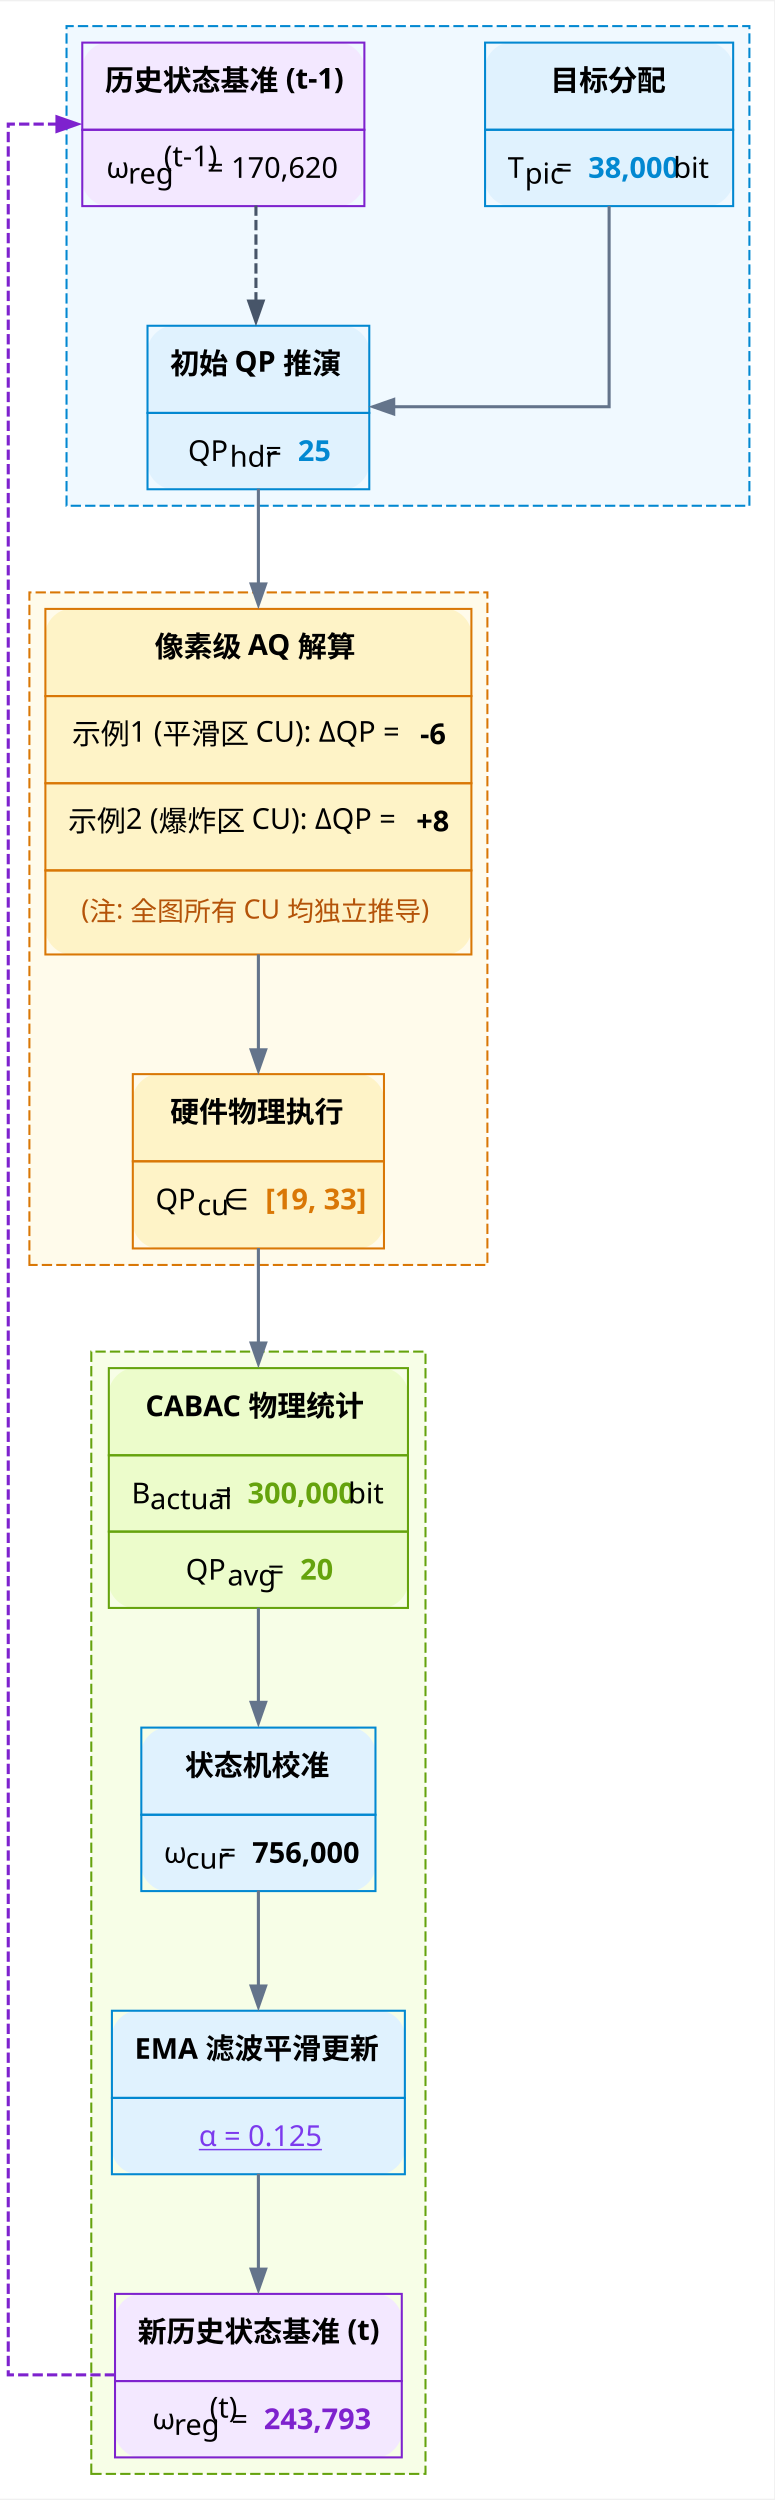
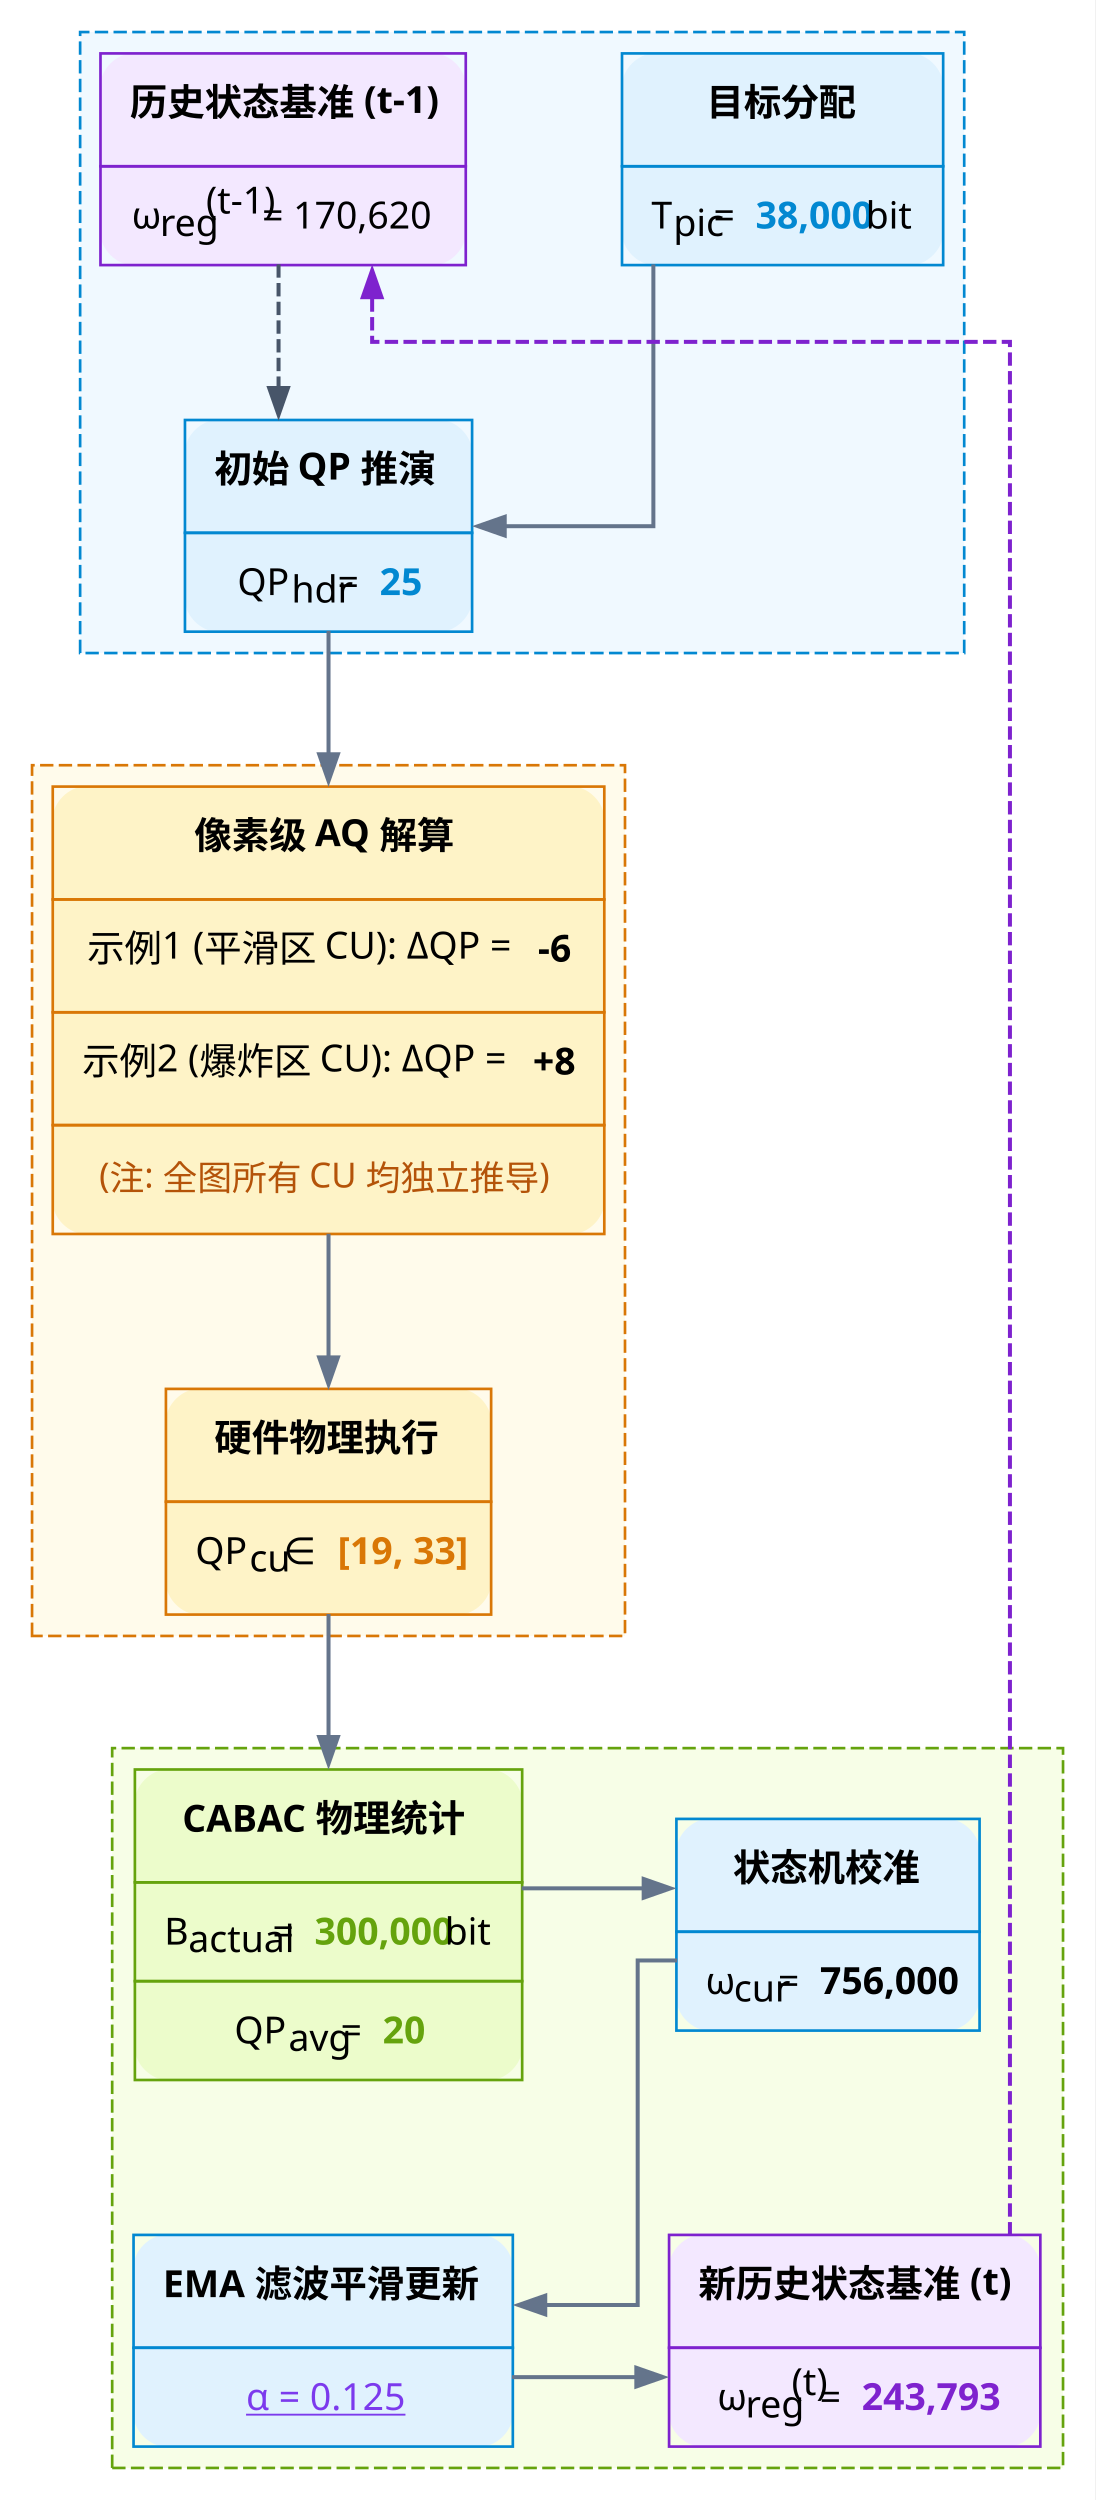
- <svg xmlns="http://www.w3.org/2000/svg" xmlns:xlink="http://www.w3.org/1999/xlink" width="375pt" height="1211pt" viewBox="0.00 0.00 375.25 1210.50">
-   <g id="graph0" class="graph" transform="scale(1 1) rotate(0) translate(4 1206.5)">
-     <polygon fill="white" stroke="none" points="-4,4 -4,-1206.5 371.25,-1206.5 371.25,4 -4,4" />
+ <svg xmlns="http://www.w3.org/2000/svg" xmlns:xlink="http://www.w3.org/1999/xlink" width="410pt" height="936pt" viewBox="0.00 0.00 410.00 936.00">
+   <g id="graph0" class="graph" transform="scale(1 1) rotate(0) translate(4 932)">
+     <polygon fill="white" stroke="none" points="-4,4 -4,-932 406,-932 406,4 -4,4" />
    <g id="clust1" class="cluster">
-       <polygon fill="#f0f9ff" stroke="#0288d1" stroke-dasharray="5,2" points="28.25,-962 28.25,-1194.5 359.25,-1194.5 359.25,-962 28.25,-962" />
-     </g>
-     <g id="clust2" class="cluster">
-       <polygon fill="#fffbeb" stroke="#d97706" stroke-dasharray="5,2" points="10.25,-594 10.25,-920 232.25,-920 232.25,-594 10.25,-594" />
+       <polygon fill="#f0f9ff" stroke="#0288d1" stroke-dasharray="5,2" points="26,-687.5 26,-920 357,-920 357,-687.5 26,-687.5" />
    </g>
    <g id="clust3" class="cluster">
-       <polygon fill="#f7fee7" stroke="#65a30d" stroke-dasharray="5,2" points="40.25,-8 40.25,-552 202.25,-552 202.25,-8 40.25,-8" />
+       <polygon fill="#fffbeb" stroke="#d97706" stroke-dasharray="5,2" points="8,-319.5 8,-645.5 230,-645.5 230,-319.5 8,-319.5" />
+     </g>
+     <g id="clust4" class="cluster">
+       <polygon fill="#f7fee7" stroke="#65a30d" stroke-dasharray="5,2" points="38,-8 38,-277.5 394,-277.5 394,-8 38,-8" />
    </g>
    <g id="node1" class="node">
      <g id="a_node1">
        <a xlink:href="#section-6" xlink:title="&lt;TABLE&gt;" target="_parent">
-           <path fill="#f3e8ff" stroke="none" d="M47.88,-1107.25C47.88,-1107.25 160.62,-1107.25 160.62,-1107.25 166.62,-1107.25 172.62,-1113.25 172.62,-1119.25 172.62,-1119.25 172.62,-1174.5 172.62,-1174.5 172.62,-1180.5 166.62,-1186.5 160.62,-1186.5 160.62,-1186.5 47.87,-1186.5 47.87,-1186.5 41.87,-1186.5 35.88,-1180.5 35.88,-1174.5 35.88,-1174.5 35.88,-1119.25 35.88,-1119.25 35.88,-1113.25 41.88,-1107.25 47.88,-1107.25" />
-           <polygon fill="none" stroke="#7e22ce" points="35.88,-1144.25 35.88,-1186.5 172.62,-1186.5 172.62,-1144.25 35.88,-1144.25" />
-           <text text-anchor="start" x="46.88" y="-1163.2" font-family="sans-serif" font-weight="bold" font-size="14.00">历史状态基准 (t-1)</text>
-           <polygon fill="none" stroke="#7e22ce" points="35.88,-1107.25 35.88,-1144.25 172.62,-1144.25 172.62,-1107.25 35.88,-1107.25" />
-           <text text-anchor="start" x="47.62" y="-1120.95" font-family="sans-serif" font-size="14.00">ω</text>
-           <text text-anchor="start" x="58.12" y="-1120.95" font-family="sans-serif" baseline-shift="sub" font-size="14.00">reg</text>
-           <text text-anchor="start" x="75.38" y="-1120.95" font-family="sans-serif" baseline-shift="super" font-size="14.00">(t-1)</text>
-           <text text-anchor="start" x="96.38" y="-1120.95" font-family="sans-serif" font-size="14.00"> = 170,620</text>
+           <path fill="#f3e8ff" stroke="none" d="M45.62,-832.75C45.62,-832.75 158.38,-832.75 158.38,-832.75 164.38,-832.75 170.38,-838.75 170.38,-844.75 170.38,-844.75 170.38,-900 170.38,-900 170.38,-906 164.38,-912 158.38,-912 158.38,-912 45.62,-912 45.62,-912 39.62,-912 33.62,-906 33.62,-900 33.62,-900 33.62,-844.75 33.62,-844.75 33.62,-838.75 39.62,-832.75 45.62,-832.75" />
+           <polygon fill="none" stroke="#7e22ce" points="33.62,-869.75 33.62,-912 170.38,-912 170.38,-869.75 33.62,-869.75" />
+           <text text-anchor="start" x="44.62" y="-888.7" font-family="sans-serif" font-weight="bold" font-size="14.00">历史状态基准 (t-1)</text>
+           <polygon fill="none" stroke="#7e22ce" points="33.62,-832.75 33.62,-869.75 170.38,-869.75 170.38,-832.75 33.62,-832.75" />
+           <text text-anchor="start" x="45.38" y="-846.45" font-family="sans-serif" font-size="14.00">ω</text>
+           <text text-anchor="start" x="55.88" y="-846.45" font-family="sans-serif" baseline-shift="sub" font-size="14.00">reg</text>
+           <text text-anchor="start" x="73.12" y="-846.45" font-family="sans-serif" baseline-shift="super" font-size="14.00">(t-1)</text>
+           <text text-anchor="start" x="94.12" y="-846.45" font-family="sans-serif" font-size="14.00"> = 170,620</text>
        </a>
      </g>
    </g>
    <g id="node3" class="node">
      <g id="a_node3">
        <a xlink:href="#section-5" xlink:title="&lt;TABLE&gt;" target="_parent">
-           <path fill="#e0f2fe" stroke="none" d="M79.5,-970C79.5,-970 163,-970 163,-970 169,-970 175,-976 175,-982 175,-982 175,-1037.25 175,-1037.25 175,-1043.25 169,-1049.25 163,-1049.25 163,-1049.25 79.5,-1049.25 79.5,-1049.25 73.5,-1049.25 67.5,-1043.25 67.5,-1037.25 67.5,-1037.25 67.5,-982 67.5,-982 67.5,-976 73.5,-970 79.5,-970" />
-           <polygon fill="none" stroke="#0288d1" points="67.5,-1007 67.5,-1049.25 175,-1049.25 175,-1007 67.5,-1007" />
-           <text text-anchor="start" x="78.5" y="-1025.95" font-family="sans-serif" font-weight="bold" font-size="14.00">初始 QP 推演</text>
-           <polygon fill="none" stroke="#0288d1" points="67.5,-970 67.5,-1007 175,-1007 175,-970 67.5,-970" />
-           <text text-anchor="start" x="87.12" y="-983.7" font-family="sans-serif" font-size="14.00">QP</text>
-           <text text-anchor="start" x="107.38" y="-983.7" font-family="sans-serif" baseline-shift="sub" font-size="14.00">hdr</text>
-           <text text-anchor="start" x="124.62" y="-983.7" font-family="sans-serif" font-size="14.00"> = </text>
-           <text text-anchor="start" x="140.38" y="-983.7" font-family="sans-serif" font-weight="bold" font-size="14.00" fill="#0288d1">25</text>
+           <path fill="#e0f2fe" stroke="none" d="M77.25,-695.5C77.25,-695.5 160.75,-695.5 160.75,-695.5 166.75,-695.5 172.75,-701.5 172.75,-707.5 172.75,-707.5 172.75,-762.75 172.75,-762.75 172.75,-768.75 166.75,-774.75 160.75,-774.75 160.75,-774.75 77.25,-774.75 77.25,-774.75 71.25,-774.75 65.25,-768.75 65.25,-762.75 65.25,-762.75 65.25,-707.5 65.25,-707.5 65.25,-701.5 71.25,-695.5 77.25,-695.5" />
+           <polygon fill="none" stroke="#0288d1" points="65.25,-732.5 65.25,-774.75 172.75,-774.75 172.75,-732.5 65.25,-732.5" />
+           <text text-anchor="start" x="76.25" y="-751.45" font-family="sans-serif" font-weight="bold" font-size="14.00">初始 QP 推演</text>
+           <polygon fill="none" stroke="#0288d1" points="65.25,-695.5 65.25,-732.5 172.75,-732.5 172.75,-695.5 65.25,-695.5" />
+           <text text-anchor="start" x="84.88" y="-709.2" font-family="sans-serif" font-size="14.00">QP</text>
+           <text text-anchor="start" x="105.12" y="-709.2" font-family="sans-serif" baseline-shift="sub" font-size="14.00">hdr</text>
+           <text text-anchor="start" x="122.38" y="-709.2" font-family="sans-serif" font-size="14.00"> = </text>
+           <text text-anchor="start" x="138.12" y="-709.2" font-family="sans-serif" font-weight="bold" font-size="14.00" fill="#0288d1">25</text>
        </a>
      </g>
    </g>
    <g id="edge2" class="edge">
-       <path fill="none" stroke="#475569" stroke-width="1.5" stroke-dasharray="5,2" d="M120.06,-1107.54C120.06,-1107.54 120.06,-1061.23 120.06,-1061.23" />
-       <polygon fill="#475569" stroke="#475569" stroke-width="1.5" points="123.56,-1061.23 120.06,-1051.23 116.56,-1061.23 123.56,-1061.23" />
+       <path fill="none" stroke="#475569" stroke-width="1.5" stroke-dasharray="5,2" d="M100.29,-833.04C100.29,-833.04 100.29,-786.73 100.29,-786.73" />
+       <polygon fill="#475569" stroke="#475569" stroke-width="1.5" points="103.79,-786.73 100.29,-776.73 96.79,-786.73 103.79,-786.73" />
    </g>
    <g id="node2" class="node">
      <g id="a_node2">
        <a xlink:href="#section-2" xlink:title="&lt;TABLE&gt;" target="_parent">
-           <path fill="#e0f2fe" stroke="none" d="M243.12,-1107.25C243.12,-1107.25 339.38,-1107.25 339.38,-1107.25 345.38,-1107.25 351.38,-1113.25 351.38,-1119.25 351.38,-1119.25 351.38,-1174.5 351.38,-1174.5 351.38,-1180.5 345.38,-1186.5 339.38,-1186.5 339.38,-1186.5 243.12,-1186.5 243.12,-1186.5 237.12,-1186.5 231.12,-1180.5 231.12,-1174.5 231.12,-1174.5 231.12,-1119.25 231.12,-1119.25 231.12,-1113.25 237.12,-1107.25 243.12,-1107.25" />
-           <polygon fill="none" stroke="#0288d1" points="231.12,-1144.25 231.12,-1186.5 351.38,-1186.5 351.38,-1144.25 231.12,-1144.25" />
-           <text text-anchor="start" x="262.75" y="-1163.2" font-family="sans-serif" font-weight="bold" font-size="14.00">目标分配</text>
-           <polygon fill="none" stroke="#0288d1" points="231.12,-1107.25 231.12,-1144.25 351.38,-1144.25 351.38,-1107.25 231.12,-1107.25" />
-           <text text-anchor="start" x="242.12" y="-1120.95" font-family="sans-serif" font-size="14.00">T</text>
-           <text text-anchor="start" x="250.38" y="-1120.95" font-family="sans-serif" baseline-shift="sub" font-size="14.00">pic</text>
-           <text text-anchor="start" x="265.38" y="-1120.95" font-family="sans-serif" font-size="14.00"> = </text>
-           <text text-anchor="start" x="281.12" y="-1120.95" font-family="sans-serif" font-weight="bold" font-size="14.00" fill="#0288d1">38,000</text>
-           <text text-anchor="start" x="322.38" y="-1120.95" font-family="sans-serif" font-size="14.00"> bit</text>
+           <path fill="#e0f2fe" stroke="none" d="M240.88,-832.75C240.88,-832.75 337.12,-832.75 337.12,-832.75 343.12,-832.75 349.12,-838.75 349.12,-844.75 349.12,-844.75 349.12,-900 349.12,-900 349.12,-906 343.12,-912 337.12,-912 337.12,-912 240.88,-912 240.88,-912 234.88,-912 228.88,-906 228.88,-900 228.88,-900 228.88,-844.75 228.88,-844.75 228.88,-838.75 234.88,-832.75 240.88,-832.75" />
+           <polygon fill="none" stroke="#0288d1" points="228.88,-869.75 228.88,-912 349.12,-912 349.12,-869.75 228.88,-869.75" />
+           <text text-anchor="start" x="260.5" y="-888.7" font-family="sans-serif" font-weight="bold" font-size="14.00">目标分配</text>
+           <polygon fill="none" stroke="#0288d1" points="228.88,-832.75 228.88,-869.75 349.12,-869.75 349.12,-832.75 228.88,-832.75" />
+           <text text-anchor="start" x="239.88" y="-846.45" font-family="sans-serif" font-size="14.00">T</text>
+           <text text-anchor="start" x="248.12" y="-846.45" font-family="sans-serif" baseline-shift="sub" font-size="14.00">pic</text>
+           <text text-anchor="start" x="263.12" y="-846.45" font-family="sans-serif" font-size="14.00"> = </text>
+           <text text-anchor="start" x="278.88" y="-846.45" font-family="sans-serif" font-weight="bold" font-size="14.00" fill="#0288d1">38,000</text>
+           <text text-anchor="start" x="320.12" y="-846.45" font-family="sans-serif" font-size="14.00"> bit</text>
        </a>
      </g>
    </g>
    <g id="edge1" class="edge">
-       <path fill="none" stroke="#64748b" stroke-width="1.5" d="M291.25,-1107.29C291.25,-1066.86 291.25,-1010 291.25,-1010 291.25,-1010 186.84,-1010 186.84,-1010" />
-       <polygon fill="#64748b" stroke="#64748b" stroke-width="1.5" points="186.84,-1006.5 176.84,-1010 186.84,-1013.5 186.84,-1006.5" />
+       <path fill="none" stroke="#64748b" stroke-width="1.5" d="M240.62,-833.01C240.62,-792.41 240.62,-735 240.62,-735 240.62,-735 184.97,-735 184.97,-735" />
+       <polygon fill="#64748b" stroke="#64748b" stroke-width="1.5" points="184.97,-731.5 174.97,-735 184.97,-738.5 184.97,-731.5" />
    </g>
    <g id="node4" class="node">
      <g id="a_node4">
        <a xlink:href="#section-7" xlink:title="&lt;TABLE&gt;" target="_parent">
-           <path fill="#fef3c7" stroke="none" d="M30,-744.5C30,-744.5 212.5,-744.5 212.5,-744.5 218.5,-744.5 224.5,-750.5 224.5,-756.5 224.5,-756.5 224.5,-900 224.5,-900 224.5,-906 218.5,-912 212.5,-912 212.5,-912 30,-912 30,-912 24,-912 18,-906 18,-900 18,-900 18,-756.5 18,-756.5 18,-750.5 24,-744.5 30,-744.5" />
-           <polygon fill="none" stroke="#d97706" points="18,-869.75 18,-912 224.5,-912 224.5,-869.75 18,-869.75" />
-           <text text-anchor="start" x="71" y="-888.7" font-family="sans-serif" font-weight="bold" font-size="14.00">像素级 AQ 解算</text>
-           <polygon fill="none" stroke="#d97706" points="18,-827.5 18,-869.75 224.5,-869.75 224.5,-827.5 18,-827.5" />
-           <text text-anchor="start" x="30.88" y="-846.45" font-family="sans-serif" font-size="14.00">示例1 (平滑区 CU): ΔQP = </text>
-           <text text-anchor="start" x="199.62" y="-846.45" font-family="sans-serif" font-weight="bold" font-size="14.00">-6</text>
-           <polygon fill="none" stroke="#d97706" points="18,-785.25 18,-827.5 224.5,-827.5 224.5,-785.25 18,-785.25" />
-           <text text-anchor="start" x="29" y="-804.2" font-family="sans-serif" font-size="14.00">示例2 (爆炸区 CU): ΔQP = </text>
-           <text text-anchor="start" x="197.75" y="-804.2" font-family="sans-serif" font-weight="bold" font-size="14.00">+8</text>
-           <polygon fill="none" stroke="#d97706" points="18,-744.5 18,-785.25 224.5,-785.25 224.5,-744.5 18,-744.5" />
-           <text text-anchor="start" x="35.38" y="-761.9" font-family="sans-serif" font-size="13.00" fill="#b45309">(注: 全图所有 CU 均独立推导)</text>
+           <path fill="#fef3c7" stroke="none" d="M27.75,-470C27.75,-470 210.25,-470 210.25,-470 216.25,-470 222.25,-476 222.25,-482 222.25,-482 222.25,-625.5 222.25,-625.5 222.25,-631.5 216.25,-637.5 210.25,-637.5 210.25,-637.5 27.75,-637.5 27.75,-637.5 21.75,-637.5 15.75,-631.5 15.75,-625.5 15.75,-625.5 15.75,-482 15.75,-482 15.75,-476 21.75,-470 27.75,-470" />
+           <polygon fill="none" stroke="#d97706" points="15.75,-595.25 15.75,-637.5 222.25,-637.5 222.25,-595.25 15.75,-595.25" />
+           <text text-anchor="start" x="68.75" y="-614.2" font-family="sans-serif" font-weight="bold" font-size="14.00">像素级 AQ 解算</text>
+           <polygon fill="none" stroke="#d97706" points="15.75,-553 15.75,-595.25 222.25,-595.25 222.25,-553 15.75,-553" />
+           <text text-anchor="start" x="28.62" y="-571.95" font-family="sans-serif" font-size="14.00">示例1 (平滑区 CU): ΔQP = </text>
+           <text text-anchor="start" x="197.38" y="-571.95" font-family="sans-serif" font-weight="bold" font-size="14.00">-6</text>
+           <polygon fill="none" stroke="#d97706" points="15.75,-510.75 15.75,-553 222.25,-553 222.25,-510.75 15.75,-510.75" />
+           <text text-anchor="start" x="26.75" y="-529.7" font-family="sans-serif" font-size="14.00">示例2 (爆炸区 CU): ΔQP = </text>
+           <text text-anchor="start" x="195.5" y="-529.7" font-family="sans-serif" font-weight="bold" font-size="14.00">+8</text>
+           <polygon fill="none" stroke="#d97706" points="15.75,-470 15.75,-510.75 222.25,-510.75 222.25,-470 15.75,-470" />
+           <text text-anchor="start" x="33.12" y="-487.4" font-family="sans-serif" font-size="13.00" fill="#b45309">(注: 全图所有 CU 均独立推导)</text>
        </a>
      </g>
    </g>
    <g id="edge7" class="edge">
-       <path fill="none" stroke="#64748b" stroke-width="1.5" d="M121.25,-970.27C121.25,-970.27 121.25,-924.11 121.25,-924.11" />
-       <polygon fill="#64748b" stroke="#64748b" stroke-width="1.5" points="124.75,-924.11 121.25,-914.11 117.75,-924.11 124.75,-924.11" />
+       <path fill="none" stroke="#64748b" stroke-width="1.5" d="M119,-695.77C119,-695.77 119,-649.61 119,-649.61" />
+       <polygon fill="#64748b" stroke="#64748b" stroke-width="1.5" points="122.5,-649.61 119,-639.61 115.5,-649.61 122.5,-649.61" />
    </g>
    <g id="node5" class="node">
      <g id="a_node5">
        <a xlink:href="#section-hw-rdo" xlink:title="&lt;TABLE&gt;" target="_parent">
-           <path fill="#fef3c7" stroke="none" d="M72.38,-602C72.38,-602 170.12,-602 170.12,-602 176.12,-602 182.12,-608 182.12,-614 182.12,-614 182.12,-674.5 182.12,-674.5 182.12,-680.5 176.12,-686.5 170.12,-686.5 170.12,-686.5 72.38,-686.5 72.38,-686.5 66.38,-686.5 60.38,-680.5 60.38,-674.5 60.38,-674.5 60.38,-614 60.38,-614 60.38,-608 66.38,-602 72.38,-602" />
-           <polygon fill="none" stroke="#d97706" points="60.38,-644.25 60.38,-686.5 182.12,-686.5 182.12,-644.25 60.38,-644.25" />
-           <text text-anchor="start" x="78.5" y="-663.2" font-family="sans-serif" font-weight="bold" font-size="14.00">硬件物理执行</text>
-           <polygon fill="none" stroke="#d97706" points="60.38,-602 60.38,-644.25 182.12,-644.25 182.12,-602 60.38,-602" />
-           <text text-anchor="start" x="71.38" y="-620.95" font-family="sans-serif" font-size="14.00">QP</text>
-           <text text-anchor="start" x="91.62" y="-620.95" font-family="sans-serif" baseline-shift="sub" font-size="14.00">cu</text>
-           <text text-anchor="start" x="104.38" y="-620.95" font-family="sans-serif" font-size="14.00"> ∈ </text>
-           <text text-anchor="start" x="124.62" y="-620.95" font-family="sans-serif" font-weight="bold" font-size="14.00" fill="#d97706">[19, 33]</text>
+           <path fill="#fef3c7" stroke="none" d="M70.12,-327.5C70.12,-327.5 167.88,-327.5 167.88,-327.5 173.88,-327.5 179.88,-333.5 179.88,-339.5 179.88,-339.5 179.88,-400 179.88,-400 179.88,-406 173.88,-412 167.88,-412 167.88,-412 70.12,-412 70.12,-412 64.12,-412 58.12,-406 58.12,-400 58.12,-400 58.12,-339.5 58.12,-339.5 58.12,-333.5 64.12,-327.5 70.12,-327.5" />
+           <polygon fill="none" stroke="#d97706" points="58.12,-369.75 58.12,-412 179.88,-412 179.88,-369.75 58.12,-369.75" />
+           <text text-anchor="start" x="76.25" y="-388.7" font-family="sans-serif" font-weight="bold" font-size="14.00">硬件物理执行</text>
+           <polygon fill="none" stroke="#d97706" points="58.12,-327.5 58.12,-369.75 179.88,-369.75 179.88,-327.5 58.12,-327.5" />
+           <text text-anchor="start" x="69.12" y="-346.45" font-family="sans-serif" font-size="14.00">QP</text>
+           <text text-anchor="start" x="89.38" y="-346.45" font-family="sans-serif" baseline-shift="sub" font-size="14.00">cu</text>
+           <text text-anchor="start" x="102.12" y="-346.45" font-family="sans-serif" font-size="14.00"> ∈ </text>
+           <text text-anchor="start" x="122.38" y="-346.45" font-family="sans-serif" font-weight="bold" font-size="14.00" fill="#d97706">[19, 33]</text>
        </a>
      </g>
    </g>
    <g id="edge3" class="edge">
-       <path fill="none" stroke="#64748b" stroke-width="1.5" d="M121.25,-744.6C121.25,-744.6 121.25,-698.28 121.25,-698.28" />
-       <polygon fill="#64748b" stroke="#64748b" stroke-width="1.5" points="124.75,-698.28 121.25,-688.28 117.75,-698.28 124.75,-698.28" />
+       <path fill="none" stroke="#64748b" stroke-width="1.5" d="M119,-470.1C119,-470.1 119,-423.78 119,-423.78" />
+       <polygon fill="#64748b" stroke="#64748b" stroke-width="1.5" points="122.5,-423.78 119,-413.78 115.5,-423.78 122.5,-423.78" />
    </g>
    <g id="node6" class="node">
      <g id="a_node6">
        <a xlink:href="#section-hw-rdo" xlink:title="&lt;TABLE&gt;" target="_parent">
-           <path fill="#ecfccb" stroke="none" d="M60.75,-427.75C60.75,-427.75 181.75,-427.75 181.75,-427.75 187.75,-427.75 193.75,-433.75 193.75,-439.75 193.75,-439.75 193.75,-532 193.75,-532 193.75,-538 187.75,-544 181.75,-544 181.75,-544 60.75,-544 60.75,-544 54.75,-544 48.75,-538 48.75,-532 48.75,-532 48.75,-439.75 48.75,-439.75 48.75,-433.75 54.75,-427.75 60.75,-427.75" />
-           <polygon fill="none" stroke="#65a30d" points="48.75,-501.75 48.75,-544 193.75,-544 193.75,-501.75 48.75,-501.75" />
-           <text text-anchor="start" x="66.5" y="-520.7" font-family="sans-serif" font-weight="bold" font-size="14.00">CABAC 物理统计</text>
-           <polygon fill="none" stroke="#65a30d" points="48.75,-464.75 48.75,-501.75 193.75,-501.75 193.75,-464.75 48.75,-464.75" />
-           <text text-anchor="start" x="59.75" y="-478.45" font-family="sans-serif" font-size="14.00">B</text>
-           <text text-anchor="start" x="68.75" y="-478.45" font-family="sans-serif" baseline-shift="sub" font-size="14.00">actual</text>
-           <text text-anchor="start" x="100.25" y="-478.45" font-family="sans-serif" font-size="14.00"> = </text>
-           <text text-anchor="start" x="116" y="-478.45" font-family="sans-serif" font-weight="bold" font-size="14.00" fill="#65a30d">300,000</text>
-           <text text-anchor="start" x="164.75" y="-478.45" font-family="sans-serif" font-size="14.00"> bit</text>
-           <polygon fill="none" stroke="#65a30d" points="48.75,-427.75 48.75,-464.75 193.75,-464.75 193.75,-427.75 48.75,-427.75" />
-           <text text-anchor="start" x="86" y="-441.45" font-family="sans-serif" font-size="14.00">QP</text>
-           <text text-anchor="start" x="106.25" y="-441.45" font-family="sans-serif" baseline-shift="sub" font-size="14.00">avg</text>
-           <text text-anchor="start" x="125.75" y="-441.45" font-family="sans-serif" font-size="14.00"> = </text>
-           <text text-anchor="start" x="141.5" y="-441.45" font-family="sans-serif" font-weight="bold" font-size="14.00" fill="#65a30d">20</text>
+           <path fill="#ecfccb" stroke="none" d="M58.5,-153.25C58.5,-153.25 179.5,-153.25 179.5,-153.25 185.5,-153.25 191.5,-159.25 191.5,-165.25 191.5,-165.25 191.5,-257.5 191.5,-257.5 191.5,-263.5 185.5,-269.5 179.5,-269.5 179.5,-269.5 58.5,-269.5 58.5,-269.5 52.5,-269.5 46.5,-263.5 46.5,-257.5 46.5,-257.5 46.5,-165.25 46.5,-165.25 46.5,-159.25 52.5,-153.25 58.5,-153.25" />
+           <polygon fill="none" stroke="#65a30d" points="46.5,-227.25 46.5,-269.5 191.5,-269.5 191.5,-227.25 46.5,-227.25" />
+           <text text-anchor="start" x="64.25" y="-246.2" font-family="sans-serif" font-weight="bold" font-size="14.00">CABAC 物理统计</text>
+           <polygon fill="none" stroke="#65a30d" points="46.5,-190.25 46.5,-227.25 191.5,-227.25 191.5,-190.25 46.5,-190.25" />
+           <text text-anchor="start" x="57.5" y="-203.95" font-family="sans-serif" font-size="14.00">B</text>
+           <text text-anchor="start" x="66.5" y="-203.95" font-family="sans-serif" baseline-shift="sub" font-size="14.00">actual</text>
+           <text text-anchor="start" x="98" y="-203.95" font-family="sans-serif" font-size="14.00"> = </text>
+           <text text-anchor="start" x="113.75" y="-203.95" font-family="sans-serif" font-weight="bold" font-size="14.00" fill="#65a30d">300,000</text>
+           <text text-anchor="start" x="162.5" y="-203.95" font-family="sans-serif" font-size="14.00"> bit</text>
+           <polygon fill="none" stroke="#65a30d" points="46.5,-153.25 46.5,-190.25 191.5,-190.25 191.5,-153.25 46.5,-153.25" />
+           <text text-anchor="start" x="83.75" y="-166.95" font-family="sans-serif" font-size="14.00">QP</text>
+           <text text-anchor="start" x="104" y="-166.95" font-family="sans-serif" baseline-shift="sub" font-size="14.00">avg</text>
+           <text text-anchor="start" x="123.5" y="-166.95" font-family="sans-serif" font-size="14.00"> = </text>
+           <text text-anchor="start" x="139.25" y="-166.95" font-family="sans-serif" font-weight="bold" font-size="14.00" fill="#65a30d">20</text>
        </a>
      </g>
    </g>
    <g id="edge8" class="edge">
-       <path fill="none" stroke="#64748b" stroke-width="1.5" d="M121.25,-602.22C121.25,-602.22 121.25,-556.17 121.25,-556.17" />
-       <polygon fill="#64748b" stroke="#64748b" stroke-width="1.5" points="124.75,-556.17 121.25,-546.17 117.75,-556.17 124.75,-556.17" />
+       <path fill="none" stroke="#64748b" stroke-width="1.5" d="M119,-327.72C119,-327.72 119,-281.67 119,-281.67" />
+       <polygon fill="#64748b" stroke="#64748b" stroke-width="1.5" points="122.5,-281.67 119,-271.67 115.5,-281.67 122.5,-281.67" />
    </g>
    <g id="node7" class="node">
      <g id="a_node7">
        <a xlink:href="#section-9" xlink:title="&lt;TABLE&gt;" target="_parent">
-           <path fill="#e0f2fe" stroke="none" d="M76.5,-290.5C76.5,-290.5 166,-290.5 166,-290.5 172,-290.5 178,-296.5 178,-302.5 178,-302.5 178,-357.75 178,-357.75 178,-363.75 172,-369.75 166,-369.75 166,-369.75 76.5,-369.75 76.5,-369.75 70.5,-369.75 64.5,-363.75 64.5,-357.75 64.5,-357.75 64.5,-302.5 64.5,-302.5 64.5,-296.5 70.5,-290.5 76.5,-290.5" />
-           <polygon fill="none" stroke="#0288d1" points="64.5,-327.5 64.5,-369.75 178,-369.75 178,-327.5 64.5,-327.5" />
-           <text text-anchor="start" x="85.62" y="-346.45" font-family="sans-serif" font-weight="bold" font-size="14.00">状态机校准</text>
-           <polygon fill="none" stroke="#0288d1" points="64.5,-290.5 64.5,-327.5 178,-327.5 178,-290.5 64.5,-290.5" />
-           <text text-anchor="start" x="75.5" y="-304.2" font-family="sans-serif" font-size="14.00">ω</text>
-           <text text-anchor="start" x="86" y="-304.2" font-family="sans-serif" baseline-shift="sub" font-size="14.00">cur</text>
-           <text text-anchor="start" x="102.5" y="-304.2" font-family="sans-serif" font-size="14.00"> = </text>
-           <text text-anchor="start" x="118.25" y="-304.2" font-family="sans-serif" font-weight="bold" font-size="14.00">756,000</text>
+           <path fill="#e0f2fe" stroke="none" d="M261.25,-171.75C261.25,-171.75 350.75,-171.75 350.75,-171.75 356.75,-171.75 362.75,-177.75 362.75,-183.75 362.75,-183.75 362.75,-239 362.75,-239 362.75,-245 356.75,-251 350.75,-251 350.75,-251 261.25,-251 261.25,-251 255.25,-251 249.25,-245 249.25,-239 249.25,-239 249.25,-183.75 249.25,-183.75 249.25,-177.75 255.25,-171.75 261.25,-171.75" />
+           <polygon fill="none" stroke="#0288d1" points="249.25,-208.75 249.25,-251 362.75,-251 362.75,-208.75 249.25,-208.75" />
+           <text text-anchor="start" x="270.38" y="-227.7" font-family="sans-serif" font-weight="bold" font-size="14.00">状态机校准</text>
+           <polygon fill="none" stroke="#0288d1" points="249.25,-171.75 249.25,-208.75 362.75,-208.75 362.75,-171.75 249.25,-171.75" />
+           <text text-anchor="start" x="260.25" y="-185.45" font-family="sans-serif" font-size="14.00">ω</text>
+           <text text-anchor="start" x="270.75" y="-185.45" font-family="sans-serif" baseline-shift="sub" font-size="14.00">cur</text>
+           <text text-anchor="start" x="287.25" y="-185.45" font-family="sans-serif" font-size="14.00"> = </text>
+           <text text-anchor="start" x="303" y="-185.45" font-family="sans-serif" font-weight="bold" font-size="14.00">756,000</text>
        </a>
      </g>
    </g>
    <g id="edge4" class="edge">
-       <path fill="none" stroke="#64748b" stroke-width="1.5" d="M121.25,-427.88C121.25,-427.88 121.25,-382 121.25,-382" />
-       <polygon fill="#64748b" stroke="#64748b" stroke-width="1.5" points="124.75,-382 121.25,-372 117.75,-382 124.75,-382" />
+       <path fill="none" stroke="#64748b" stroke-width="1.5" d="M191.3,-225C191.3,-225 236.99,-225 236.99,-225" />
+       <polygon fill="#64748b" stroke="#64748b" stroke-width="1.5" points="236.99,-228.5 246.99,-225 236.99,-221.5 236.99,-228.5" />
    </g>
    <g id="node8" class="node">
      <g id="a_node8">
        <a xlink:href="#param-alpha" xlink:title="&lt;TABLE&gt;" target="_parent">
-           <path fill="#e0f2fe" stroke="none" d="M62.25,-153.25C62.25,-153.25 180.25,-153.25 180.25,-153.25 186.25,-153.25 192.25,-159.25 192.25,-165.25 192.25,-165.25 192.25,-220.5 192.25,-220.5 192.25,-226.5 186.25,-232.5 180.25,-232.5 180.25,-232.5 62.25,-232.5 62.25,-232.5 56.25,-232.5 50.25,-226.5 50.25,-220.5 50.25,-220.5 50.25,-165.25 50.25,-165.25 50.25,-159.25 56.25,-153.25 62.25,-153.25" />
-           <polygon fill="none" stroke="#0288d1" points="50.25,-190.25 50.25,-232.5 192.25,-232.5 192.25,-190.25 50.25,-190.25" />
-           <text text-anchor="start" x="61.25" y="-209.2" font-family="sans-serif" font-weight="bold" font-size="14.00">EMA 滤波平滑更新</text>
-           <polygon fill="none" stroke="#0288d1" points="50.25,-153.25 50.25,-190.25 192.25,-190.25 192.25,-153.25 50.25,-153.25" />
-           <text text-anchor="start" x="92.38" y="-166.95" font-family="sans-serif" text-decoration="underline" font-size="14.00" fill="#7c3aed">α = 0.125</text>
+           <path fill="#e0f2fe" stroke="none" d="M58,-16C58,-16 176,-16 176,-16 182,-16 188,-22 188,-28 188,-28 188,-83.25 188,-83.25 188,-89.25 182,-95.25 176,-95.25 176,-95.25 58,-95.25 58,-95.25 52,-95.25 46,-89.25 46,-83.25 46,-83.25 46,-28 46,-28 46,-22 52,-16 58,-16" />
+           <polygon fill="none" stroke="#0288d1" points="46,-53 46,-95.25 188,-95.25 188,-53 46,-53" />
+           <text text-anchor="start" x="57" y="-71.95" font-family="sans-serif" font-weight="bold" font-size="14.00">EMA 滤波平滑更新</text>
+           <polygon fill="none" stroke="#0288d1" points="46,-16 46,-53 188,-53 188,-16 46,-16" />
+           <text text-anchor="start" x="88.12" y="-29.7" font-family="sans-serif" text-decoration="underline" font-size="14.00" fill="#7c3aed">α = 0.125</text>
        </a>
      </g>
    </g>
    <g id="edge5" class="edge">
-       <path fill="none" stroke="#64748b" stroke-width="1.5" d="M121.25,-290.79C121.25,-290.79 121.25,-244.48 121.25,-244.48" />
-       <polygon fill="#64748b" stroke="#64748b" stroke-width="1.5" points="124.75,-244.48 121.25,-234.48 117.75,-244.48 124.75,-244.48" />
+       <path fill="none" stroke="#64748b" stroke-width="1.5" d="M249.51,-198C240.87,-198 234.75,-198 234.75,-198 234.75,-198 234.75,-69 234.75,-69 234.75,-69 200.14,-69 200.14,-69" />
+       <polygon fill="#64748b" stroke="#64748b" stroke-width="1.5" points="200.14,-65.5 190.14,-69 200.14,-72.5 200.14,-65.5" />
    </g>
    <g id="node9" class="node">
      <g id="a_node9">
        <a xlink:href="#section-10" xlink:title="&lt;TABLE&gt;" target="_parent">
-           <path fill="#f3e8ff" stroke="none" d="M63.75,-16C63.75,-16 178.75,-16 178.75,-16 184.75,-16 190.75,-22 190.75,-28 190.75,-28 190.75,-83.25 190.75,-83.25 190.75,-89.25 184.75,-95.25 178.75,-95.25 178.75,-95.25 63.75,-95.25 63.75,-95.25 57.75,-95.25 51.75,-89.25 51.75,-83.25 51.75,-83.25 51.75,-28 51.75,-28 51.75,-22 57.75,-16 63.75,-16" />
-           <polygon fill="none" stroke="#7e22ce" points="51.75,-53 51.75,-95.25 190.75,-95.25 190.75,-53 51.75,-53" />
-           <text text-anchor="start" x="62.75" y="-71.95" font-family="sans-serif" font-weight="bold" font-size="14.00">新历史状态基准 (t)</text>
-           <polygon fill="none" stroke="#7e22ce" points="51.75,-16 51.75,-53 190.75,-53 190.75,-16 51.75,-16" />
-           <text text-anchor="start" x="69.88" y="-29.7" font-family="sans-serif" font-size="14.00">ω</text>
-           <text text-anchor="start" x="80.38" y="-29.7" font-family="sans-serif" baseline-shift="sub" font-size="14.00">reg</text>
-           <text text-anchor="start" x="97.62" y="-29.7" font-family="sans-serif" baseline-shift="super" font-size="14.00">(t)</text>
-           <text text-anchor="start" x="108.12" y="-29.7" font-family="sans-serif" font-size="14.00"> = </text>
-           <text text-anchor="start" x="123.88" y="-29.7" font-family="sans-serif" font-weight="bold" font-size="14.00" fill="#7e22ce">243,793</text>
+           <path fill="#f3e8ff" stroke="none" d="M258.5,-16C258.5,-16 373.5,-16 373.5,-16 379.5,-16 385.5,-22 385.5,-28 385.5,-28 385.5,-83.25 385.5,-83.25 385.5,-89.25 379.5,-95.25 373.5,-95.25 373.5,-95.25 258.5,-95.25 258.5,-95.25 252.5,-95.25 246.5,-89.25 246.5,-83.25 246.5,-83.25 246.5,-28 246.5,-28 246.5,-22 252.5,-16 258.5,-16" />
+           <polygon fill="none" stroke="#7e22ce" points="246.5,-53 246.5,-95.25 385.5,-95.25 385.5,-53 246.5,-53" />
+           <text text-anchor="start" x="257.5" y="-71.95" font-family="sans-serif" font-weight="bold" font-size="14.00">新历史状态基准 (t)</text>
+           <polygon fill="none" stroke="#7e22ce" points="246.5,-16 246.5,-53 385.5,-53 385.5,-16 246.5,-16" />
+           <text text-anchor="start" x="264.62" y="-29.7" font-family="sans-serif" font-size="14.00">ω</text>
+           <text text-anchor="start" x="275.12" y="-29.7" font-family="sans-serif" baseline-shift="sub" font-size="14.00">reg</text>
+           <text text-anchor="start" x="292.38" y="-29.7" font-family="sans-serif" baseline-shift="super" font-size="14.00">(t)</text>
+           <text text-anchor="start" x="302.88" y="-29.7" font-family="sans-serif" font-size="14.00"> = </text>
+           <text text-anchor="start" x="318.62" y="-29.7" font-family="sans-serif" font-weight="bold" font-size="14.00" fill="#7e22ce">243,793</text>
        </a>
      </g>
    </g>
    <g id="edge6" class="edge">
-       <path fill="none" stroke="#64748b" stroke-width="1.5" d="M121.25,-153.54C121.25,-153.54 121.25,-107.23 121.25,-107.23" />
-       <polygon fill="#64748b" stroke="#64748b" stroke-width="1.5" points="124.75,-107.23 121.25,-97.23 117.75,-107.23 124.75,-107.23" />
+       <path fill="none" stroke="#64748b" stroke-width="1.5" d="M187.72,-42C187.72,-42 234.24,-42 234.24,-42" />
+       <polygon fill="#64748b" stroke="#64748b" stroke-width="1.5" points="234.24,-45.5 244.24,-42 234.24,-38.5 234.24,-45.5" />
    </g>
    <g id="edge9" class="edge">
-       <path fill="none" stroke="#7e22ce" stroke-width="1.5" stroke-dasharray="5,2" d="M51.77,-56C24.68,-56 0,-56 0,-56 0,-56 0,-1147 0,-1147 0,-1147 23.61,-1147 23.61,-1147" />
-       <polygon fill="#7e22ce" stroke="#7e22ce" stroke-width="1.5" points="23.61,-1150.5 33.61,-1147 23.61,-1143.5 23.61,-1150.5" />
+       <path fill="none" stroke="#7e22ce" stroke-width="1.5" stroke-dasharray="5,2" d="M374.12,-95.07C374.12,-249.42 374.12,-804 374.12,-804 374.12,-804 135.33,-804 135.33,-804 135.33,-804 135.33,-820.73 135.33,-820.73" />
+       <polygon fill="#7e22ce" stroke="#7e22ce" stroke-width="1.5" points="131.83,-820.73 135.33,-830.73 138.83,-820.73 131.83,-820.73" />
    </g>
  </g>
</svg>
